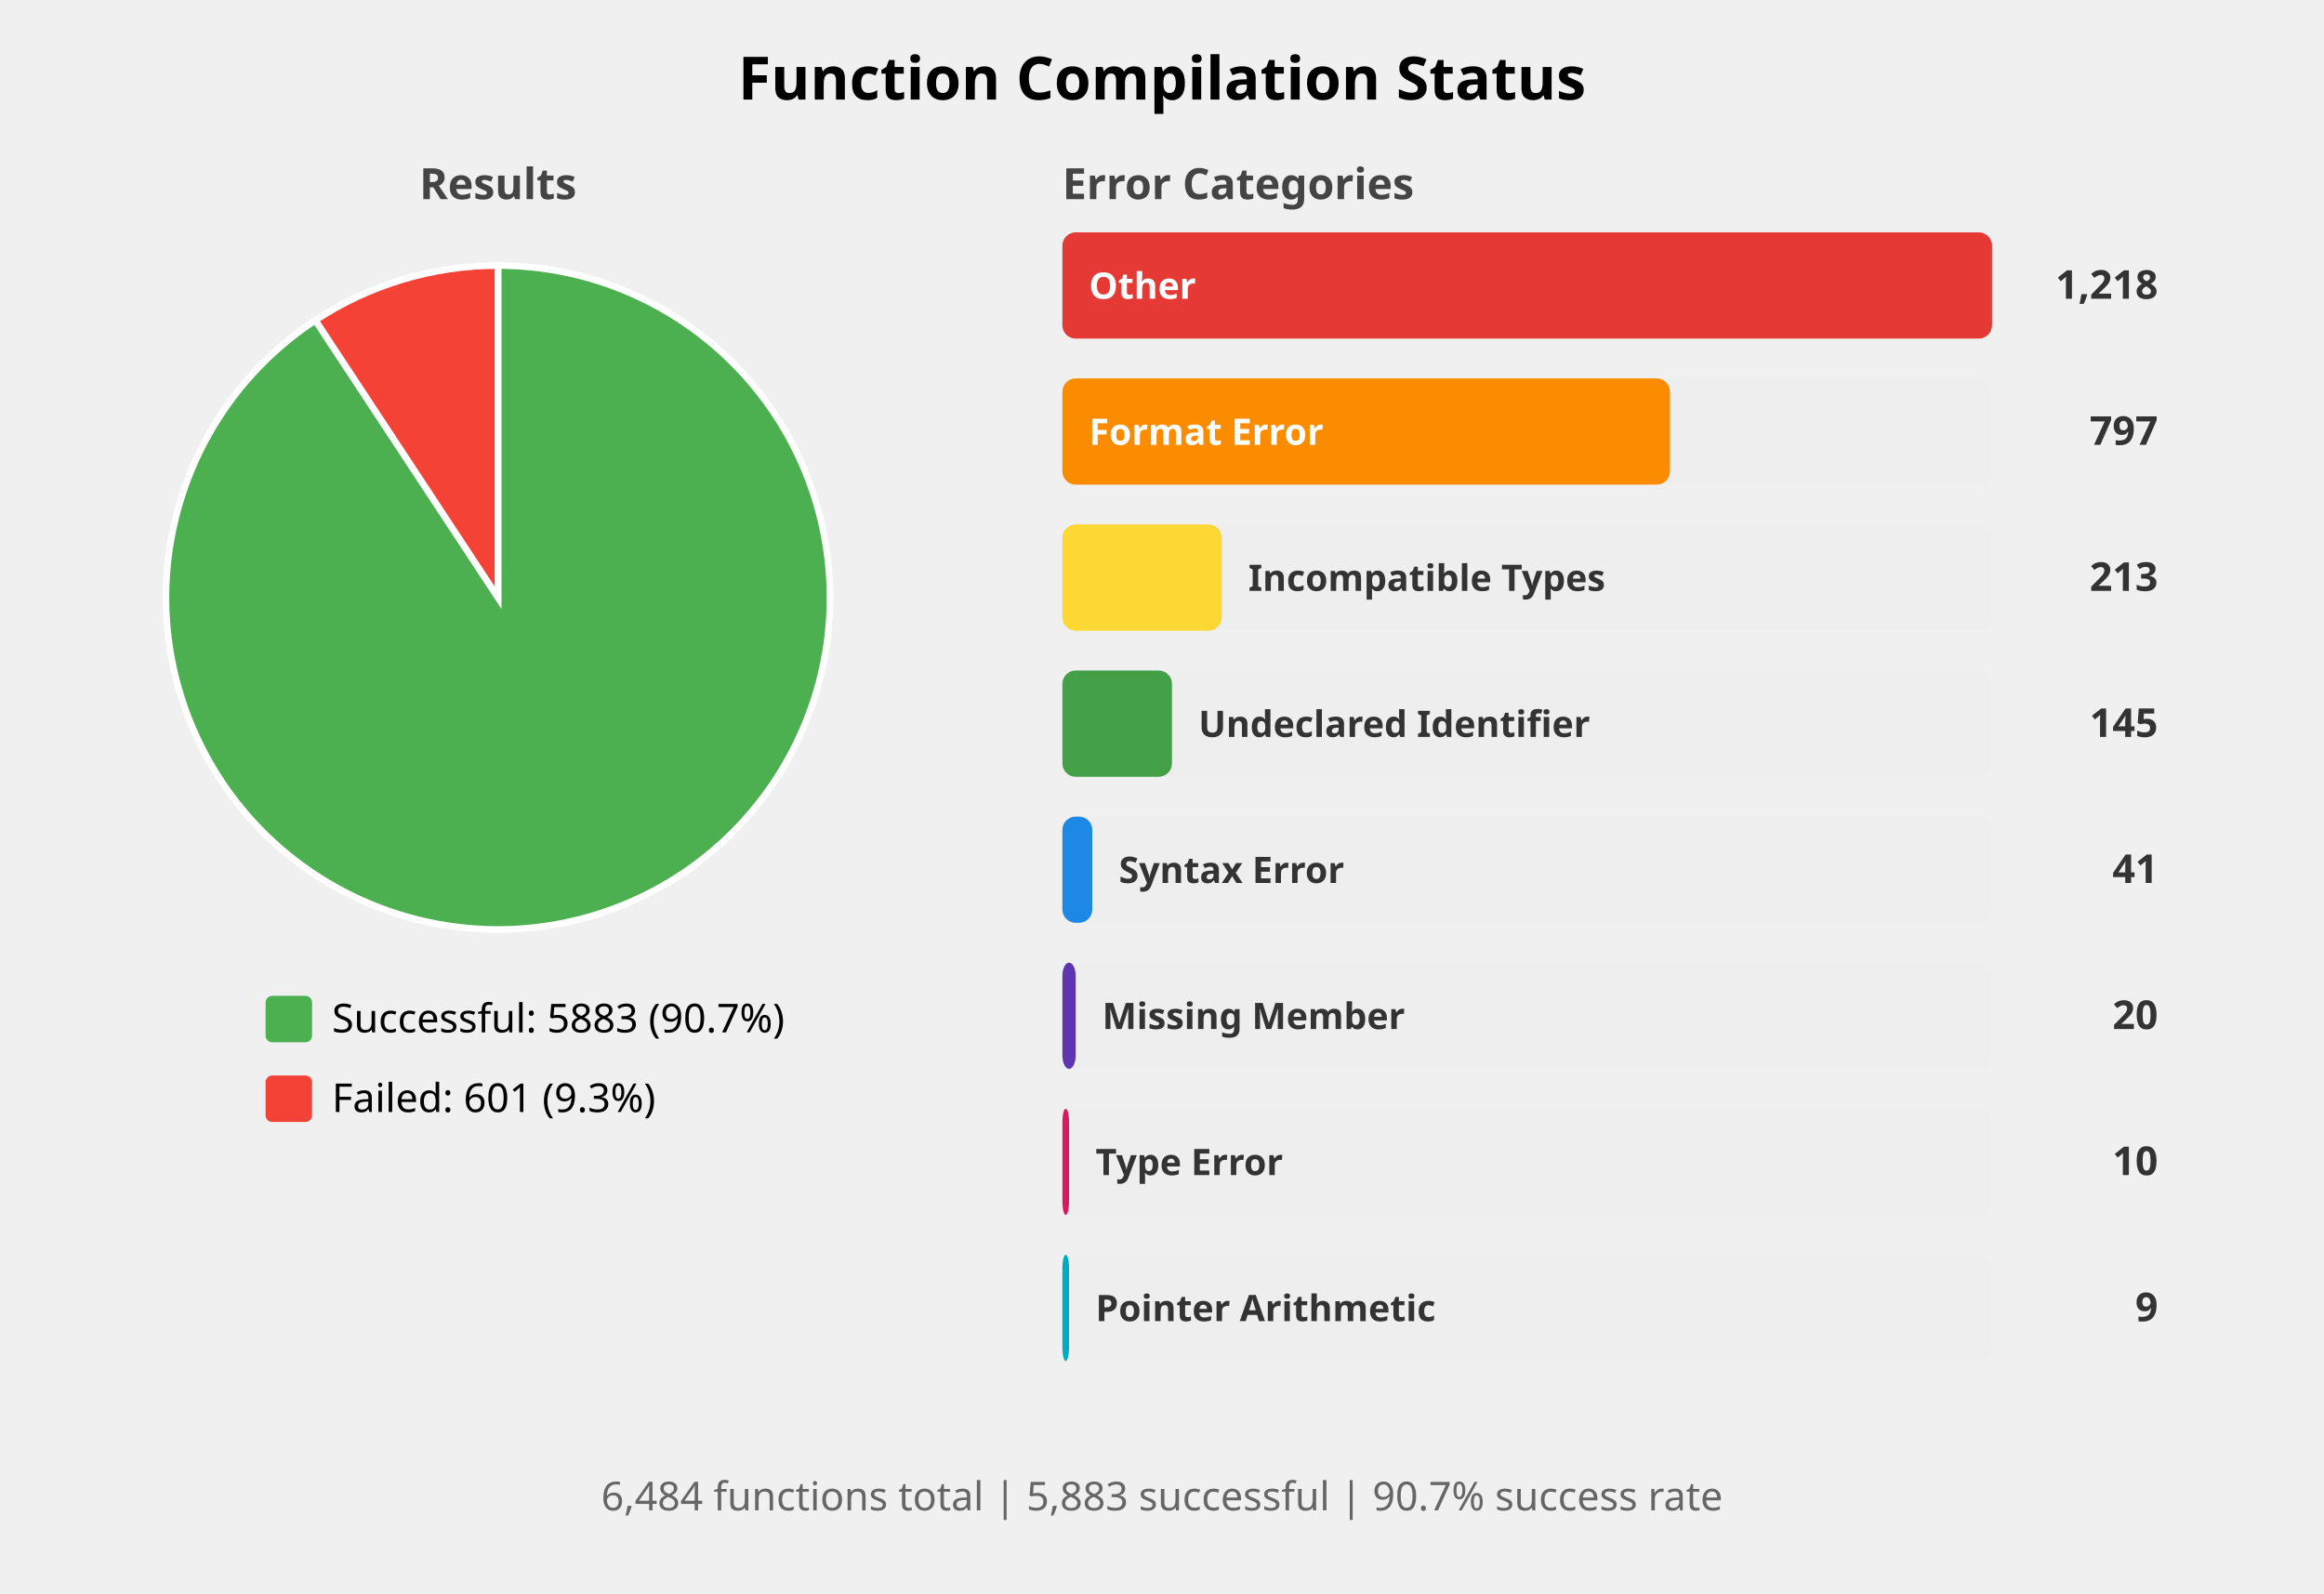
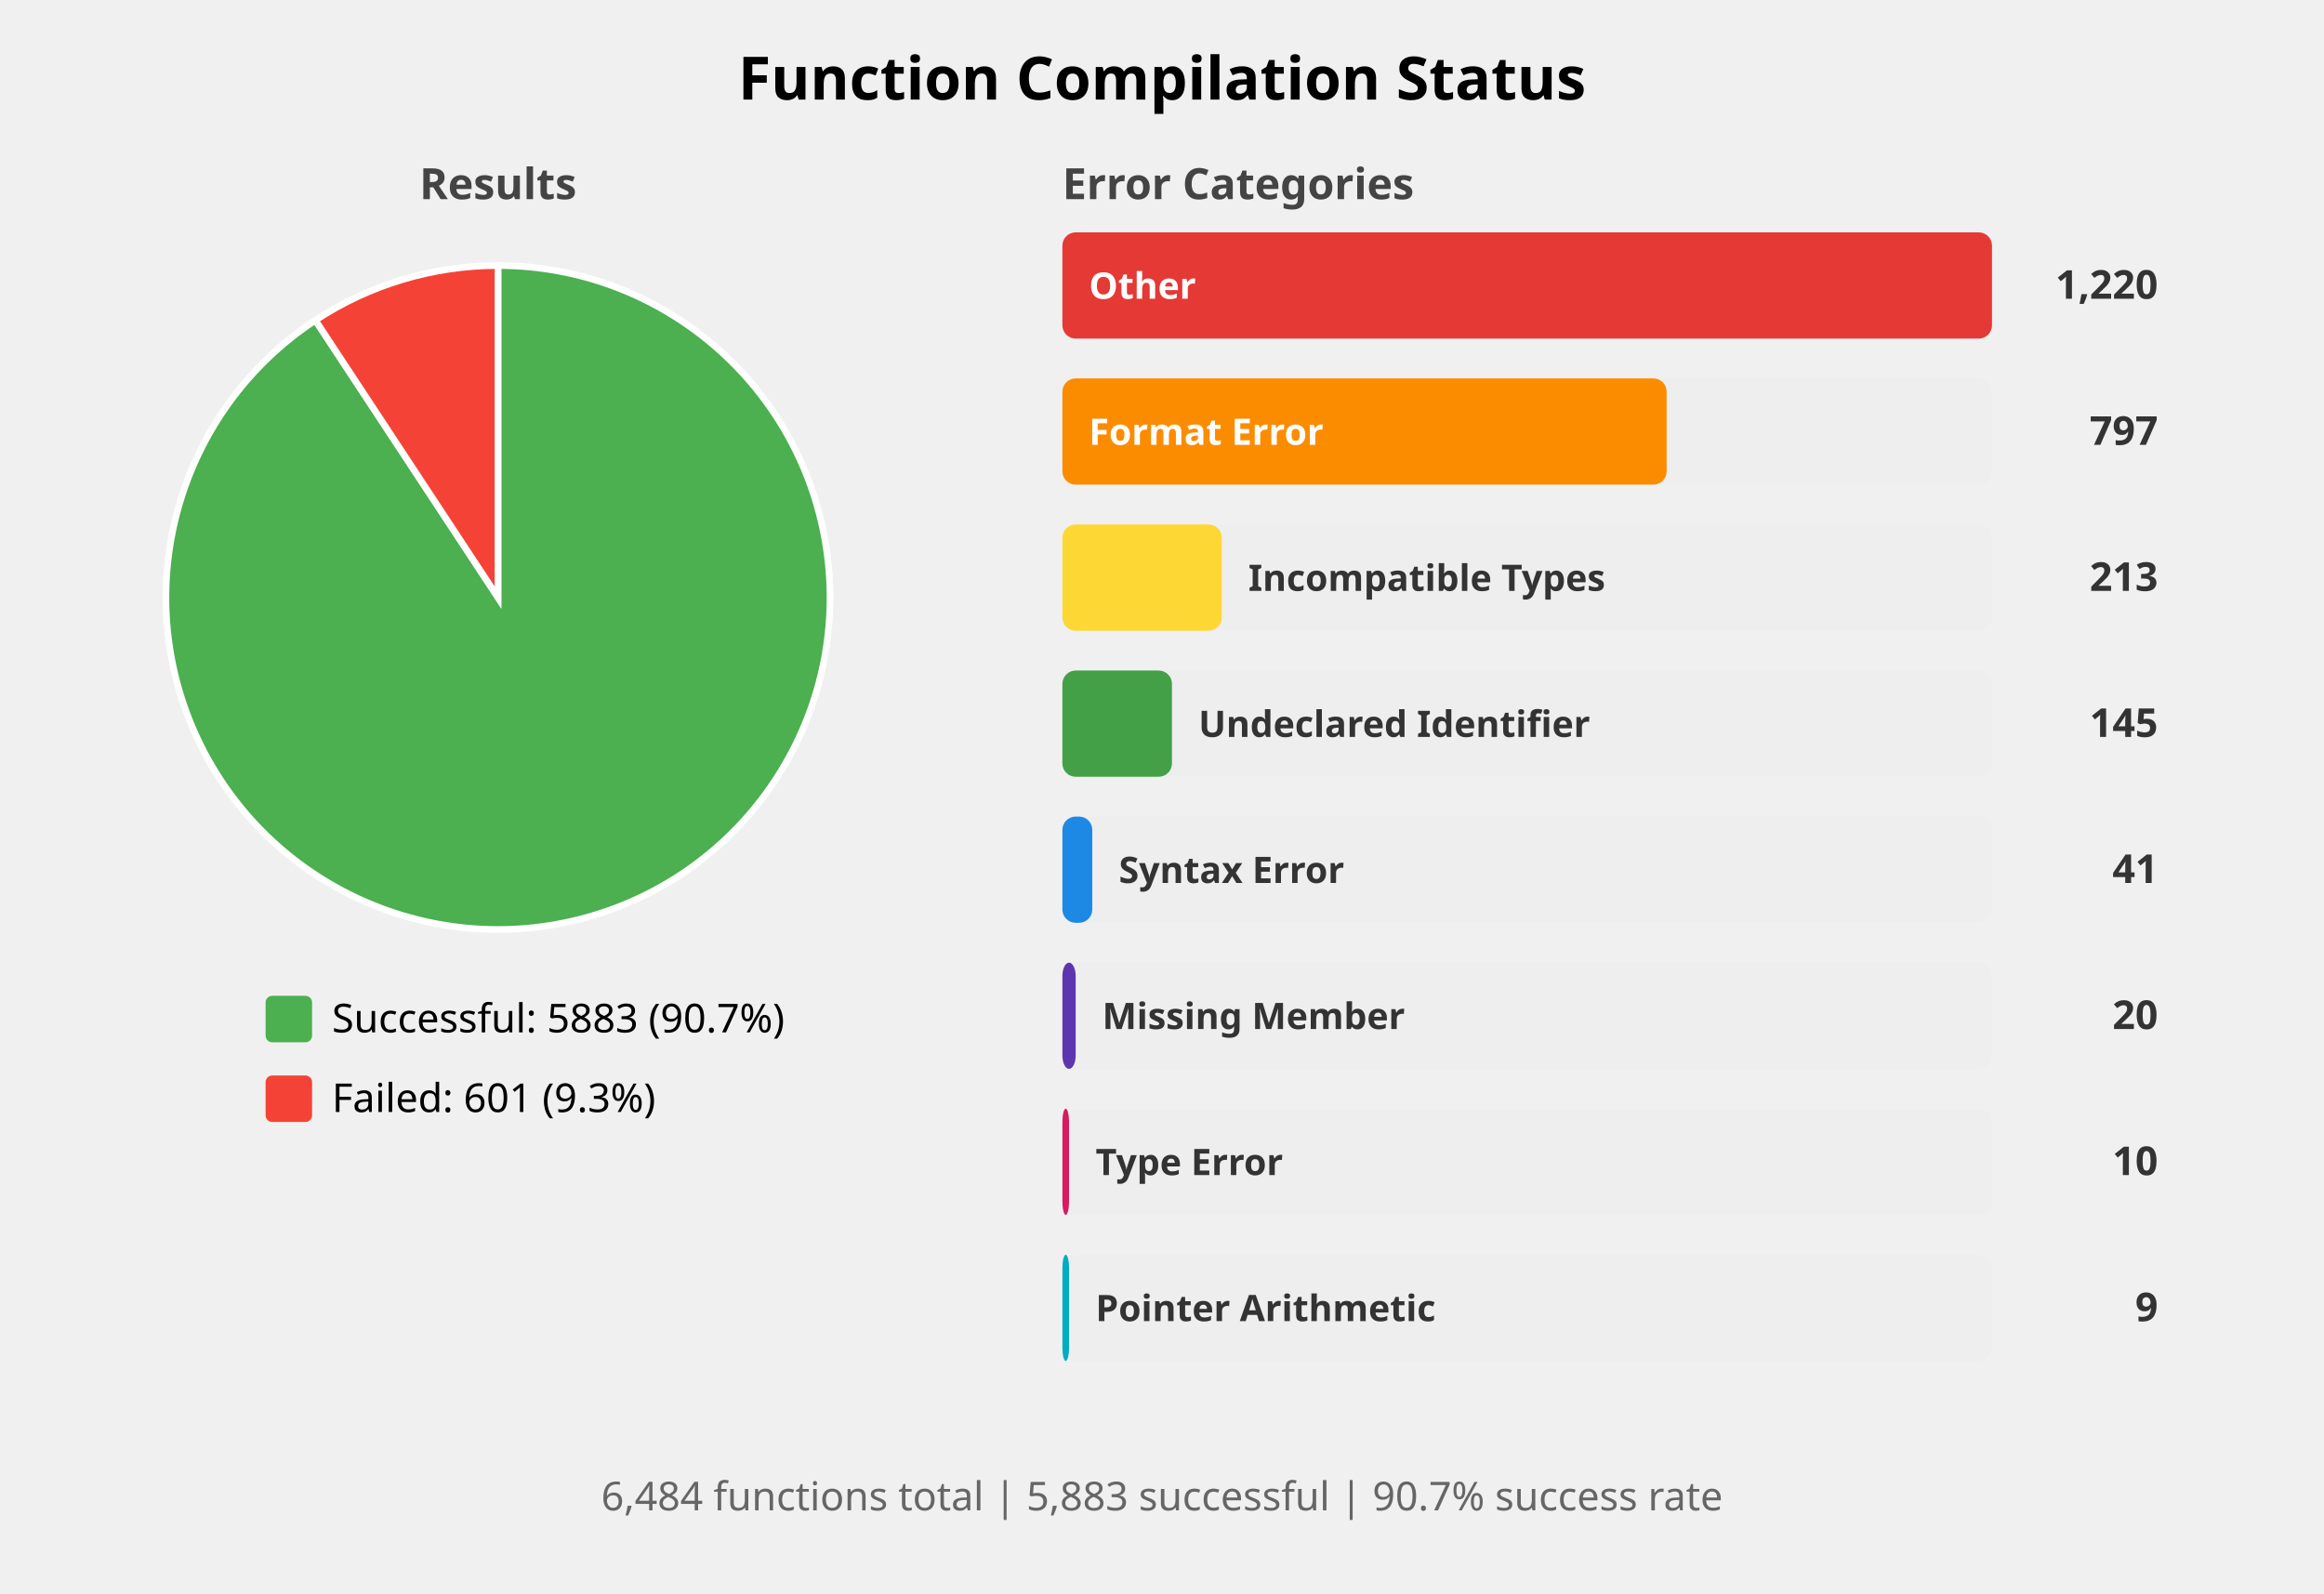
<svg xmlns="http://www.w3.org/2000/svg" width="700" height="480" viewBox="0 0 700 480">
  <style>
    .title { font: bold 18px sans-serif; }
    .subtitle { font: bold 13px sans-serif; fill: #444; }
    .label { font: 12px sans-serif; }
    .bar-label { font: bold 11px sans-serif; fill: white; }
    .bar-label-dark { font: bold 11px sans-serif; fill: #333; }
    .count { font: bold 12px sans-serif; fill: #333; }
    .summary { font: 12px sans-serif; fill: #666; }
  </style>
  <rect width="100%%" height="100%%" fill="white" />
  <text x="350" y="30" class="title" text-anchor="middle">Function Compilation Status</text>
  <text x="150" y="60" class="subtitle" text-anchor="middle">Results</text>
  <path d="M 150,180 L 150.00,80.00 A 100,100 0 1,1 95.00,96.48 Z" fill="#4CAF50" stroke="white" stroke-width="2" />
  <path d="M 150,180 L 95.00,96.48 A 100,100 0 0,1 150.00,80.00 Z" fill="#F44336" stroke="white" stroke-width="2" />
  <rect x="80" y="300" width="14" height="14" fill="#4CAF50" rx="2" />
  <text x="100" y="311" class="label">Successful: 5883 (90.7%)</text>
  <rect x="80" y="324" width="14" height="14" fill="#F44336" rx="2" />
  <text x="100" y="335" class="label">Failed: 601 (9.3%)</text>
  <text x="320" y="60" class="subtitle">Error Categories</text>
  <rect x="320" y="70" width="280" height="32" fill="#EEEEEE" rx="4" />
  <rect x="320" y="70" width="280" height="32" fill="#E53935" rx="4" />
  <text x="328" y="90" class="bar-label">Other</text>
-   <text x="650" y="90" class="count" text-anchor="end">1,218</text>
+   <text x="650" y="90" class="count" text-anchor="end">1,220</text>
  <rect x="320" y="114" width="280" height="32" fill="#EEEEEE" rx="4" />
-   <rect x="320" y="114" width="183" height="32" fill="#FB8C00" rx="4" />
+   <rect x="320" y="114" width="182" height="32" fill="#FB8C00" rx="4" />
  <text x="328" y="134" class="bar-label">Format Error</text>
  <text x="650" y="134" class="count" text-anchor="end">797</text>
  <rect x="320" y="158" width="280" height="32" fill="#EEEEEE" rx="4" />
  <rect x="320" y="158" width="48" height="32" fill="#FDD835" rx="4" />
  <text x="376" y="178" class="bar-label-dark">Incompatible Types</text>
  <text x="650" y="178" class="count" text-anchor="end">213</text>
  <rect x="320" y="202" width="280" height="32" fill="#EEEEEE" rx="4" />
  <rect x="320" y="202" width="33" height="32" fill="#43A047" rx="4" />
  <text x="361" y="222" class="bar-label-dark">Undeclared Identifier</text>
  <text x="650" y="222" class="count" text-anchor="end">145</text>
  <rect x="320" y="246" width="280" height="32" fill="#EEEEEE" rx="4" />
  <rect x="320" y="246" width="9" height="32" fill="#1E88E5" rx="4" />
  <text x="337" y="266" class="bar-label-dark">Syntax Error</text>
  <text x="650" y="266" class="count" text-anchor="end">41</text>
  <rect x="320" y="290" width="280" height="32" fill="#EEEEEE" rx="4" />
  <rect x="320" y="290" width="4" height="32" fill="#5E35B1" rx="4" />
  <text x="332" y="310" class="bar-label-dark">Missing Member</text>
  <text x="650" y="310" class="count" text-anchor="end">20</text>
  <rect x="320" y="334" width="280" height="32" fill="#EEEEEE" rx="4" />
  <rect x="320" y="334" width="2" height="32" fill="#D81B60" rx="4" />
  <text x="330" y="354" class="bar-label-dark">Type Error</text>
  <text x="650" y="354" class="count" text-anchor="end">10</text>
  <rect x="320" y="378" width="280" height="32" fill="#EEEEEE" rx="4" />
  <rect x="320" y="378" width="2" height="32" fill="#00ACC1" rx="4" />
  <text x="330" y="398" class="bar-label-dark">Pointer Arithmetic</text>
  <text x="650" y="398" class="count" text-anchor="end">9</text>
  <text x="350" y="455" class="summary" text-anchor="middle">
    6,484 functions total | 5,883 successful | 90.7% success rate
  </text>
</svg>
